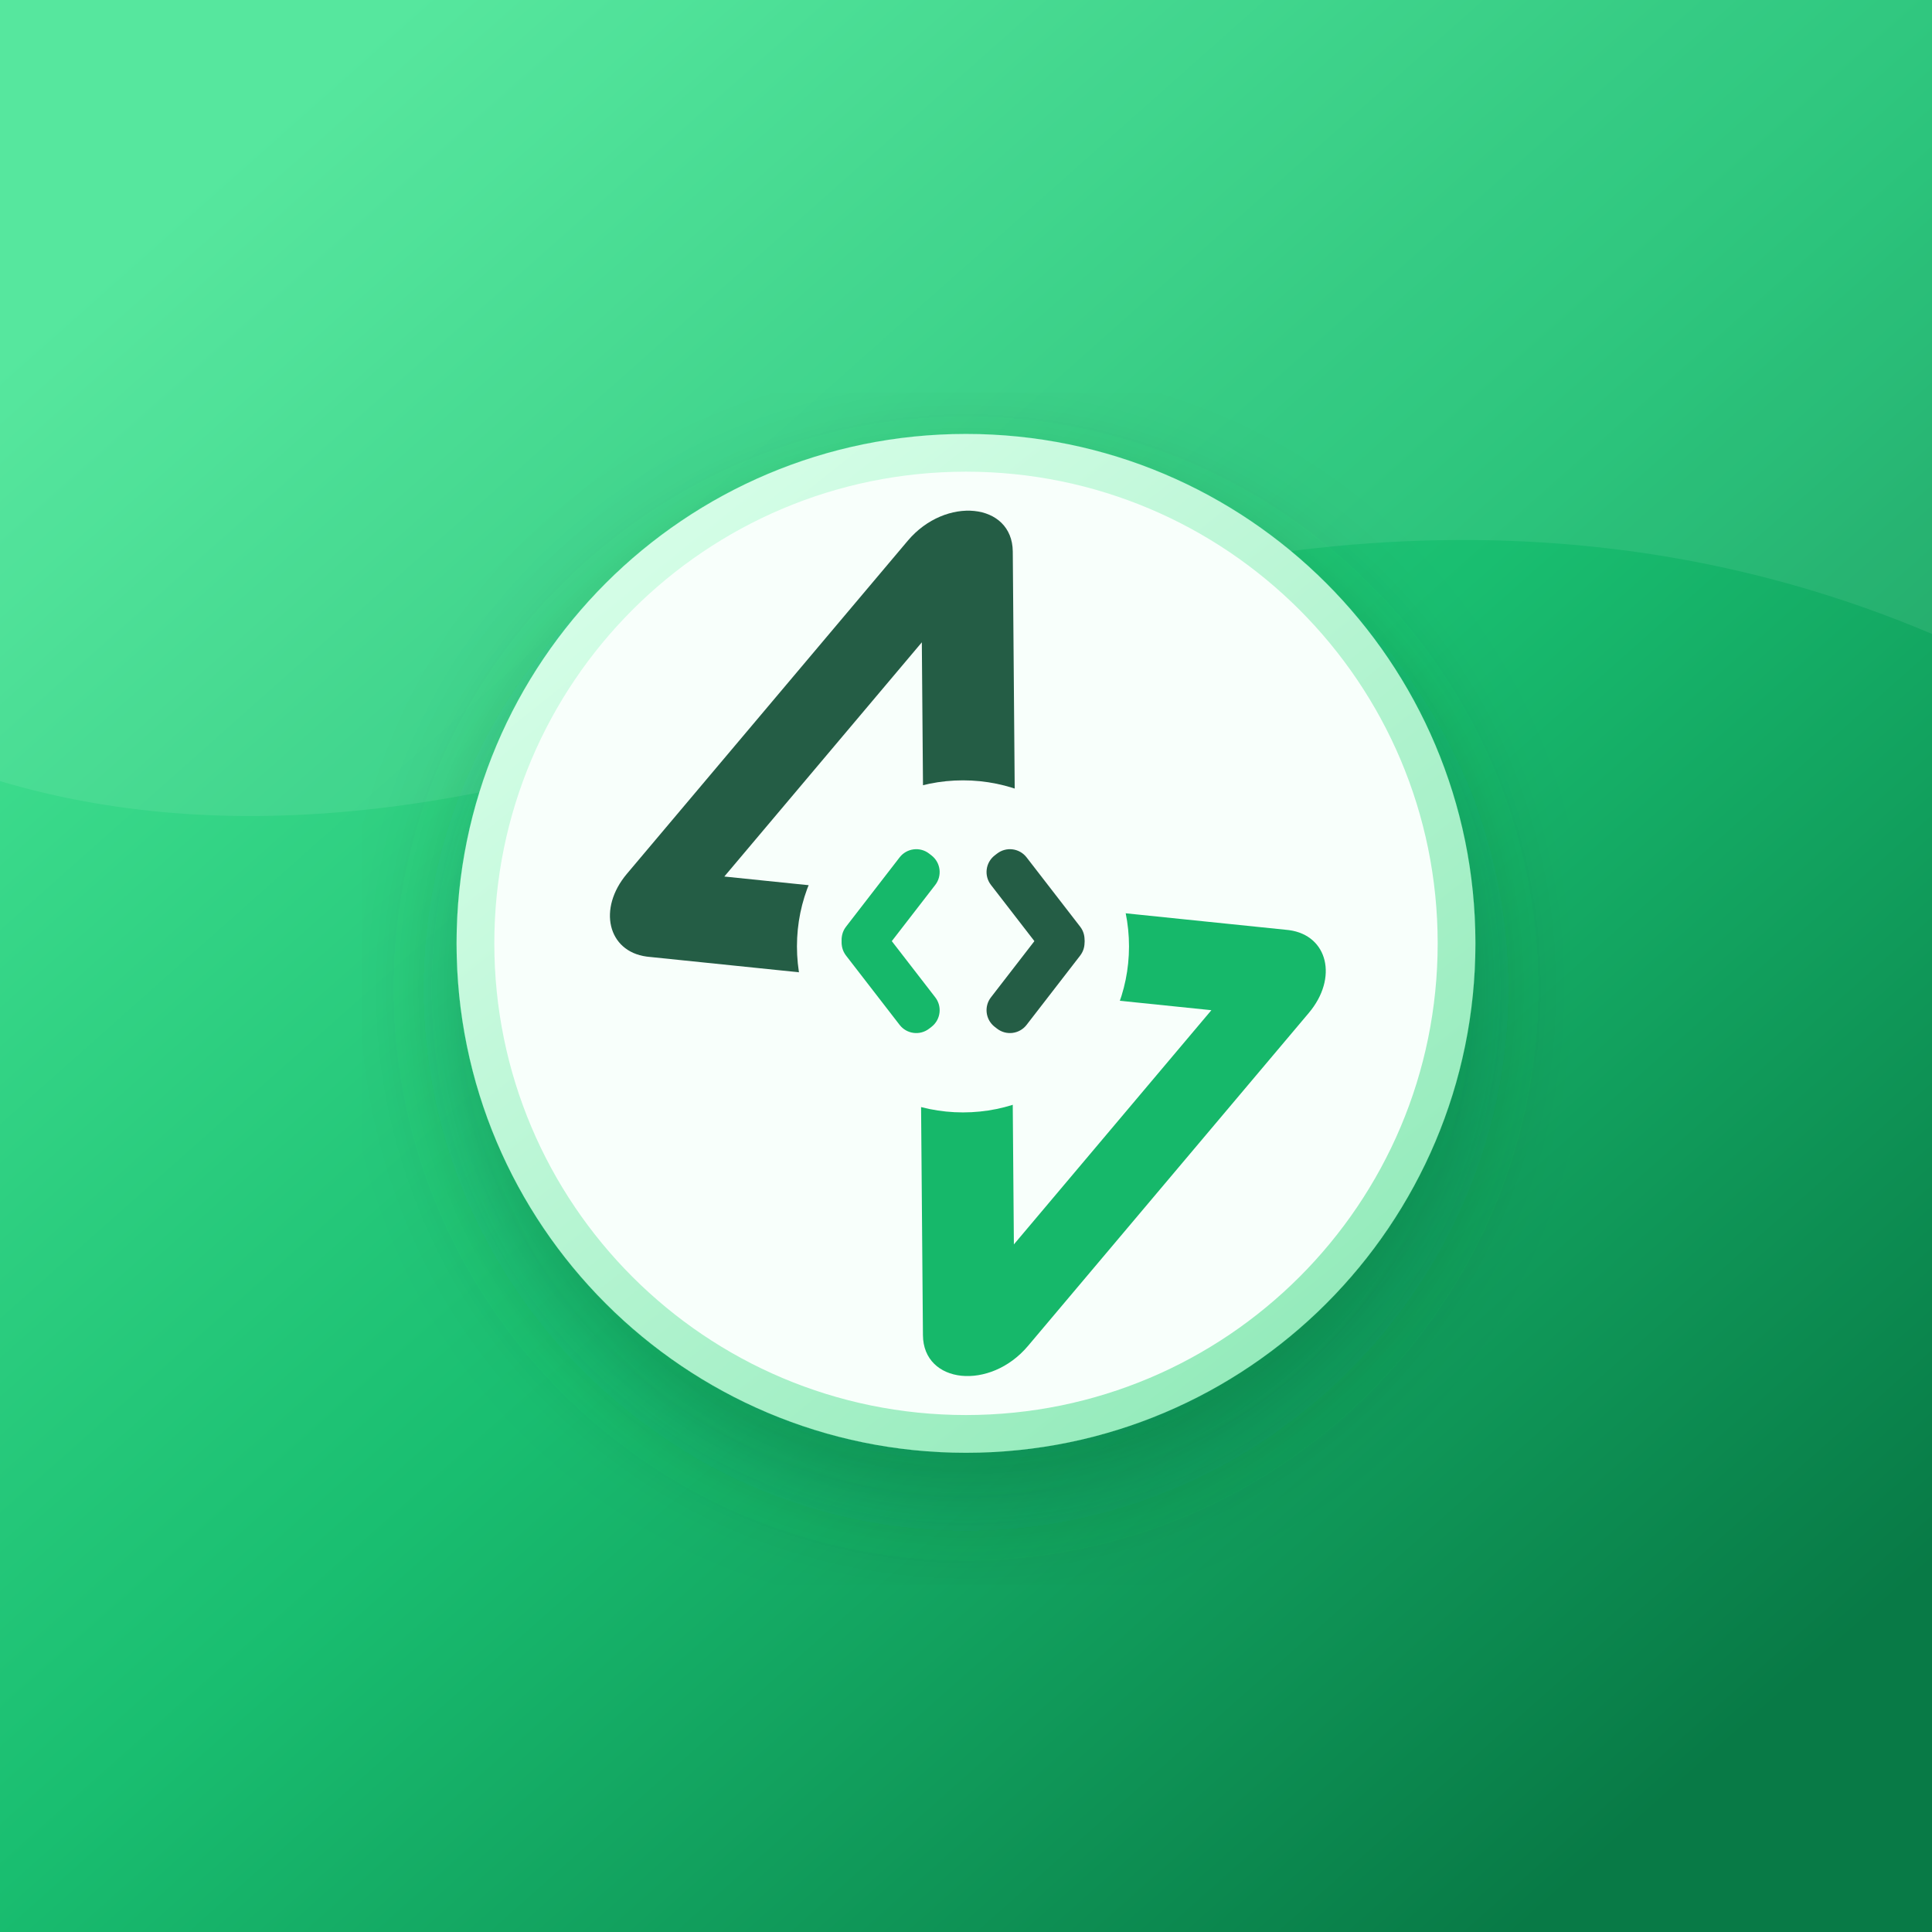
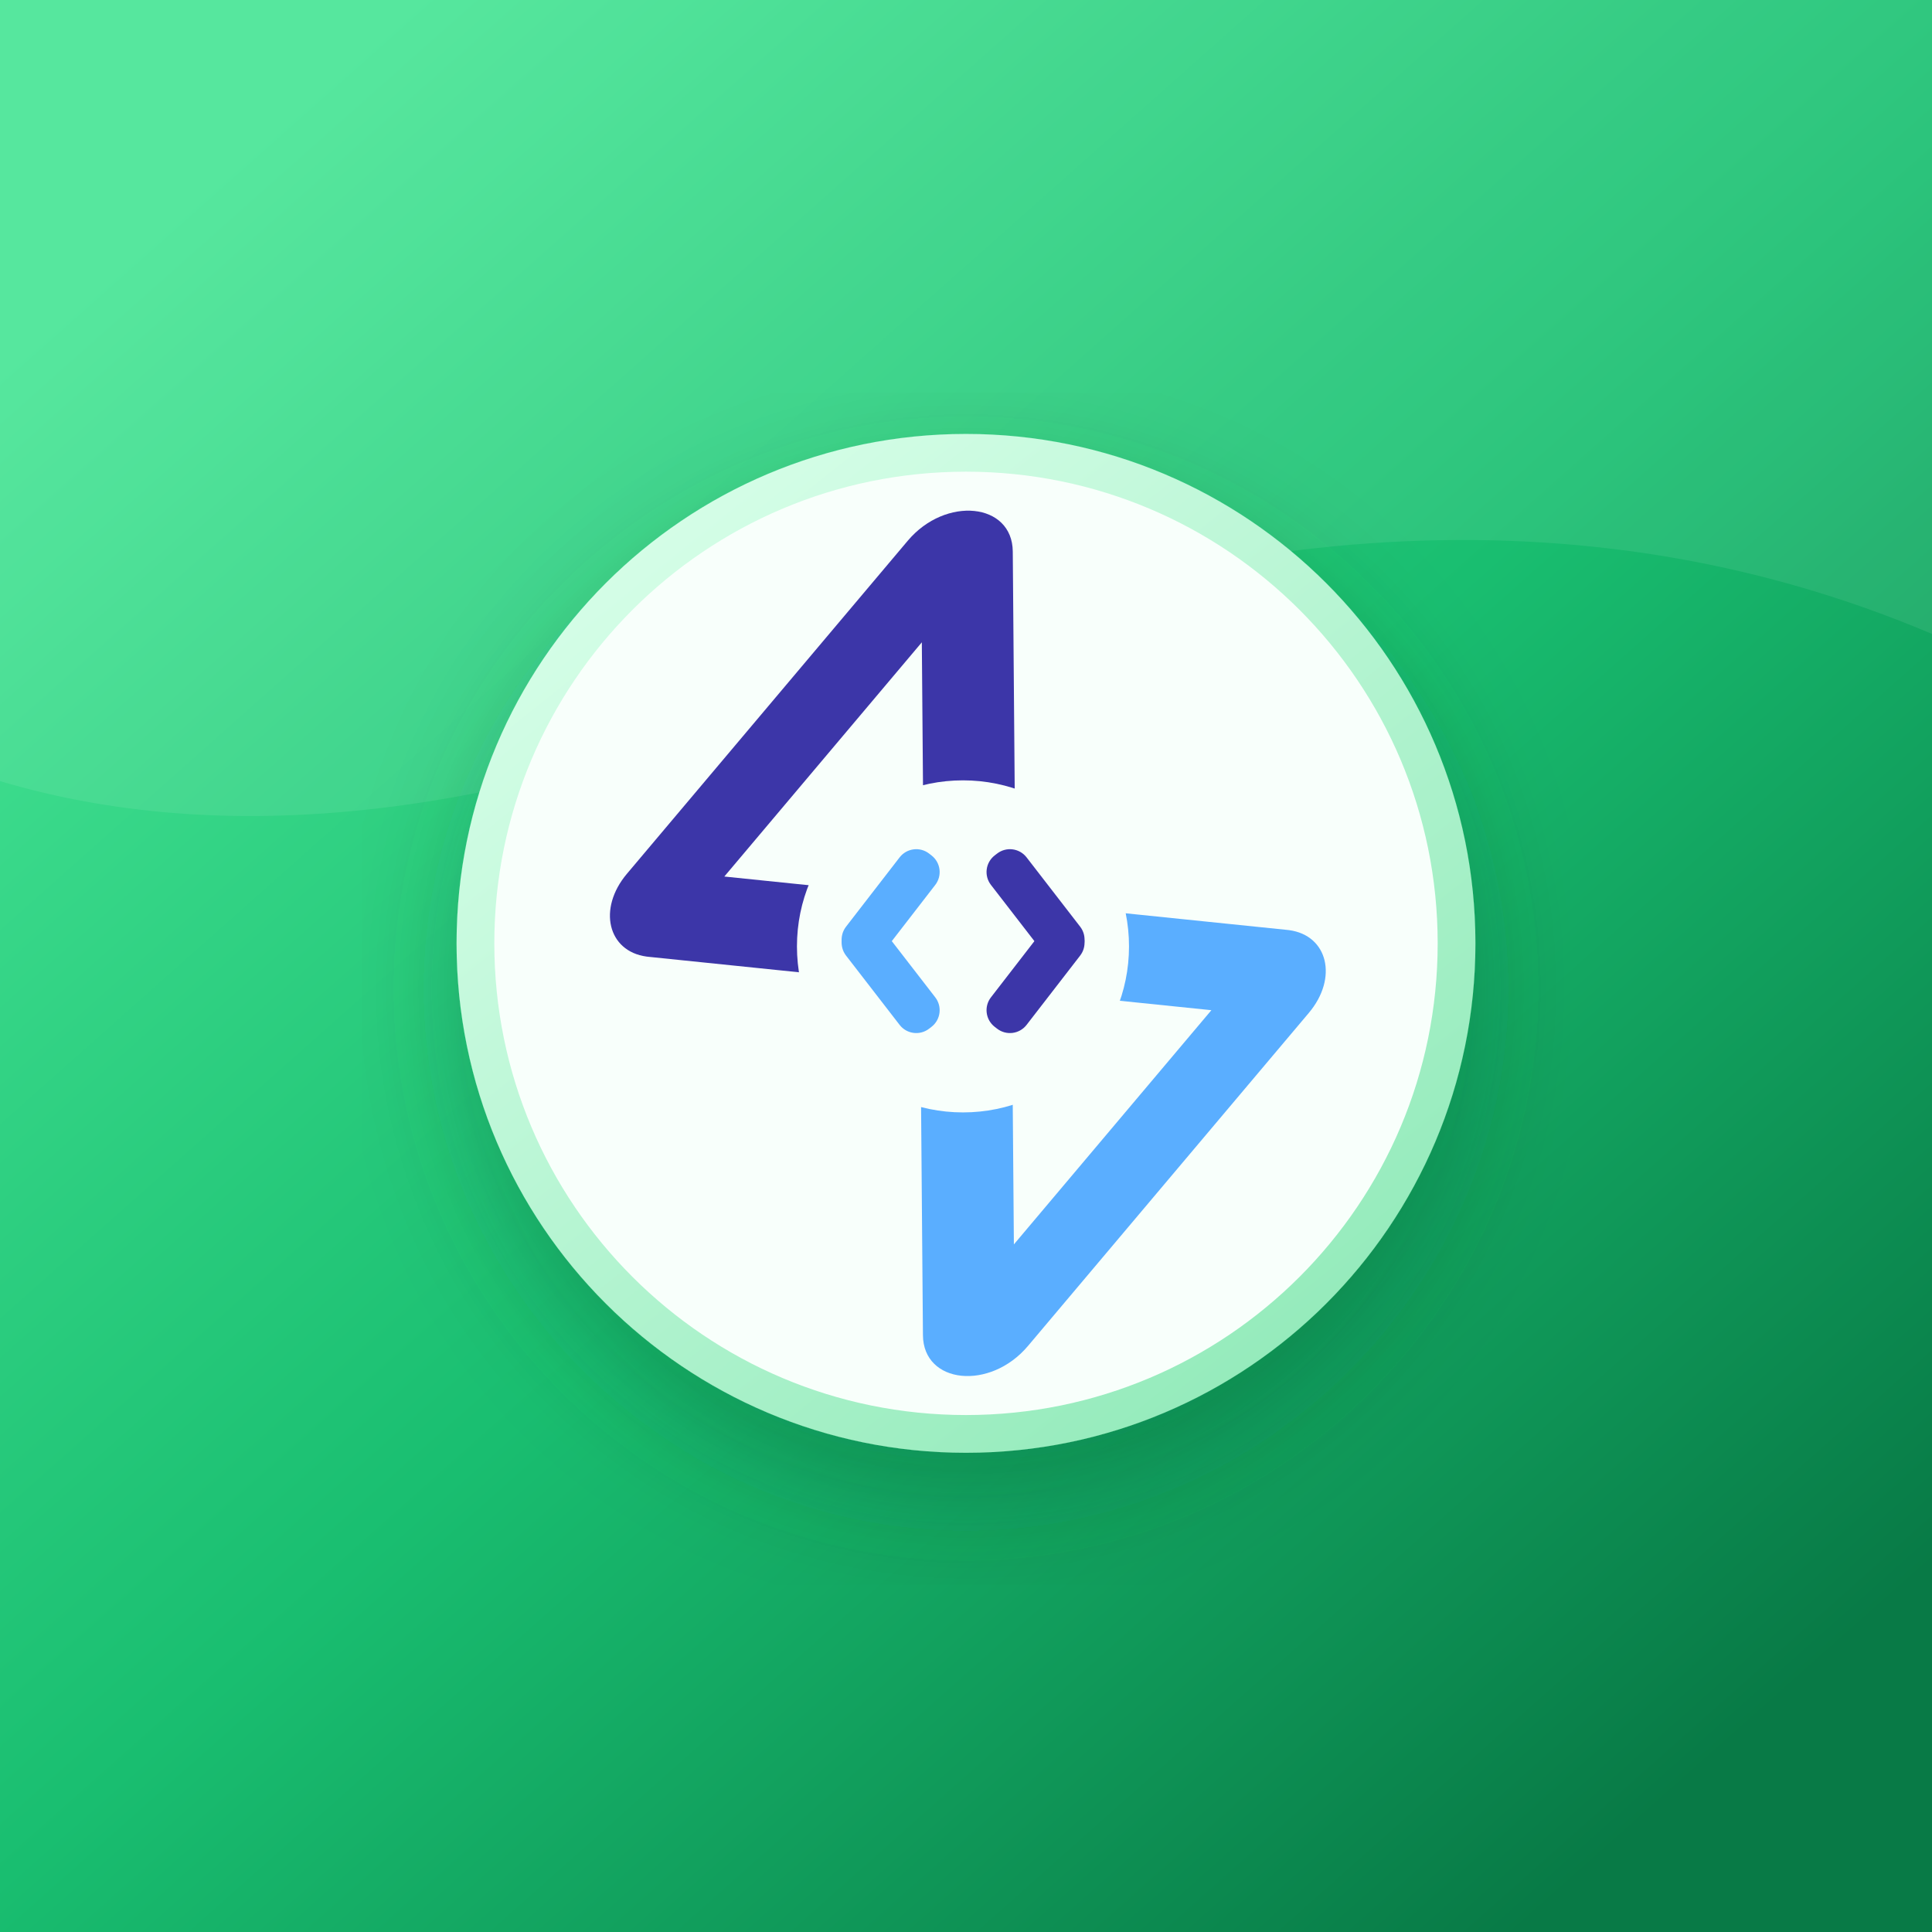
<svg xmlns="http://www.w3.org/2000/svg" width="512" height="512" viewBox="0 0 512 512" fill="none">
  <defs>
    <linearGradient id="app-bg" x1="64" y1="40" x2="448" y2="472" gradientUnits="userSpaceOnUse">
      <stop stop-color="#48E596" />
      <stop offset="0.52" stop-color="#19BE70" />
      <stop offset="1" stop-color="#087A46" />
    </linearGradient>
    <linearGradient id="app-ring" x1="158" y1="128" x2="367" y2="390" gradientUnits="userSpaceOnUse">
      <stop stop-color="#D9FFEA" />
      <stop offset="1" stop-color="#8BE8B5" />
    </linearGradient>
    <filter id="soft-shadow" x="96" y="92" width="320" height="328" filterUnits="userSpaceOnUse">
      <feDropShadow dx="0" dy="12" stdDeviation="14" flood-color="#06492D" flood-opacity="0.28" />
    </filter>
  </defs>
  <rect width="512" height="512" fill="url(#app-bg)" />
  <path d="M0 0H512V168C413 126 310 142 221 180C130 219 57 224 0 207V0Z" fill="white" fill-opacity="0.08" />
  <g filter="url(#soft-shadow)">
    <circle cx="256" cy="250" r="130" fill="#F8FFFB" stroke="url(#app-ring)" stroke-width="10" />
  </g>
  <g transform="translate(128 122) scale(1.6)">
-     <path d="M70.352 13.315C76.627 5.873 87.682 7.009 87.747 15.103L88.235 75.098C88.286 81.397 81.286 87.549 74.712 87.086L74.399 87.059L27.398 82.225L27.088 82.189C20.678 81.317 18.953 74.268 23.837 68.476L70.352 13.315ZM39.97 68.931L73.027 72.331L72.684 30.137L39.97 68.931Z" fill="#245D45" />
-     <path d="M90.263 146.685C83.988 154.127 72.933 152.991 72.868 144.897L72.38 84.902C72.329 78.603 79.329 72.451 85.903 72.914L86.216 72.941L133.218 77.775L133.527 77.811C139.937 78.683 141.662 85.732 136.778 91.524L90.263 146.685ZM120.645 91.069L87.588 87.669L87.931 129.863L120.645 91.069Z" fill="#16B86A" />
+     <path d="M70.352 13.315C76.627 5.873 87.682 7.009 87.747 15.103L88.235 75.098C88.286 81.397 81.286 87.549 74.712 87.086L74.399 87.059L27.398 82.225L27.088 82.189C20.678 81.317 18.953 74.268 23.837 68.476L70.352 13.315ZM39.97 68.931L73.027 72.331L72.684 30.137L39.97 68.931Z" fill="#3C36A8" />
+     <path d="M90.263 146.685C83.988 154.127 72.933 152.991 72.868 144.897L72.38 84.902C72.329 78.603 79.329 72.451 85.903 72.914L86.216 72.941L133.218 77.775L133.527 77.811C139.937 78.683 141.662 85.732 136.778 91.524L90.263 146.685ZM120.645 91.069L87.588 87.669L87.931 129.863L120.645 91.069Z" fill="#5AAEFF" />
    <circle cx="79.5" cy="80.5" r="27.5" fill="#F8FFFB" />
-     <path d="M66.033 81.799C64.856 83.321 62.669 83.601 61.147 82.425L60.756 82.123C59.234 80.946 58.954 78.758 60.131 77.236L69.006 65.756C70.183 64.234 72.371 63.954 73.893 65.131L74.283 65.433C75.805 66.609 76.085 68.797 74.909 70.319L66.033 81.799Z" fill="#16B86A" />
-     <path d="M66.033 77.462C64.856 75.94 62.669 75.66 61.147 76.837L60.756 77.138C59.234 78.315 58.954 80.503 60.131 82.025L69.006 93.505C70.183 95.027 72.371 95.307 73.893 94.13L74.283 93.829C75.805 92.652 76.085 90.464 74.909 88.942L66.033 77.462Z" fill="#16B86A" />
-     <path d="M93.006 81.799C94.183 83.321 96.371 83.601 97.893 82.425L98.283 82.123C99.805 80.946 100.085 78.758 98.908 77.236L90.033 65.756C88.856 64.234 86.668 63.954 85.147 65.131L84.756 65.433C83.234 66.609 82.954 68.797 84.131 70.319L93.006 81.799Z" fill="#245D45" />
-     <path d="M93.006 77.462C94.183 75.94 96.371 75.66 97.893 76.837L98.283 77.138C99.805 78.315 100.085 80.503 98.908 82.025L90.033 93.505C88.856 95.027 86.668 95.307 85.147 94.13L84.756 93.829C83.234 92.652 82.954 90.464 84.131 88.942L93.006 77.462Z" fill="#245D45" />
+     <path d="M66.033 81.799C64.856 83.321 62.669 83.601 61.147 82.425L60.756 82.123C59.234 80.946 58.954 78.758 60.131 77.236L69.006 65.756C70.183 64.234 72.371 63.954 73.893 65.131L74.283 65.433C75.805 66.609 76.085 68.797 74.909 70.319L66.033 81.799Z" fill="#5AAEFF" />
+     <path d="M66.033 77.462C64.856 75.94 62.669 75.66 61.147 76.837L60.756 77.138C59.234 78.315 58.954 80.503 60.131 82.025L69.006 93.505C70.183 95.027 72.371 95.307 73.893 94.13L74.283 93.829C75.805 92.652 76.085 90.464 74.909 88.942L66.033 77.462Z" fill="#5AAEFF" />
+     <path d="M93.006 81.799C94.183 83.321 96.371 83.601 97.893 82.425L98.283 82.123C99.805 80.946 100.085 78.758 98.908 77.236L90.033 65.756C88.856 64.234 86.668 63.954 85.147 65.131L84.756 65.433C83.234 66.609 82.954 68.797 84.131 70.319L93.006 81.799Z" fill="#3C36A8" />
+     <path d="M93.006 77.462C94.183 75.94 96.371 75.66 97.893 76.837L98.283 77.138C99.805 78.315 100.085 80.503 98.908 82.025L90.033 93.505C88.856 95.027 86.668 95.307 85.147 94.13L84.756 93.829C83.234 92.652 82.954 90.464 84.131 88.942L93.006 77.462Z" fill="#3C36A8" />
  </g>
</svg>
